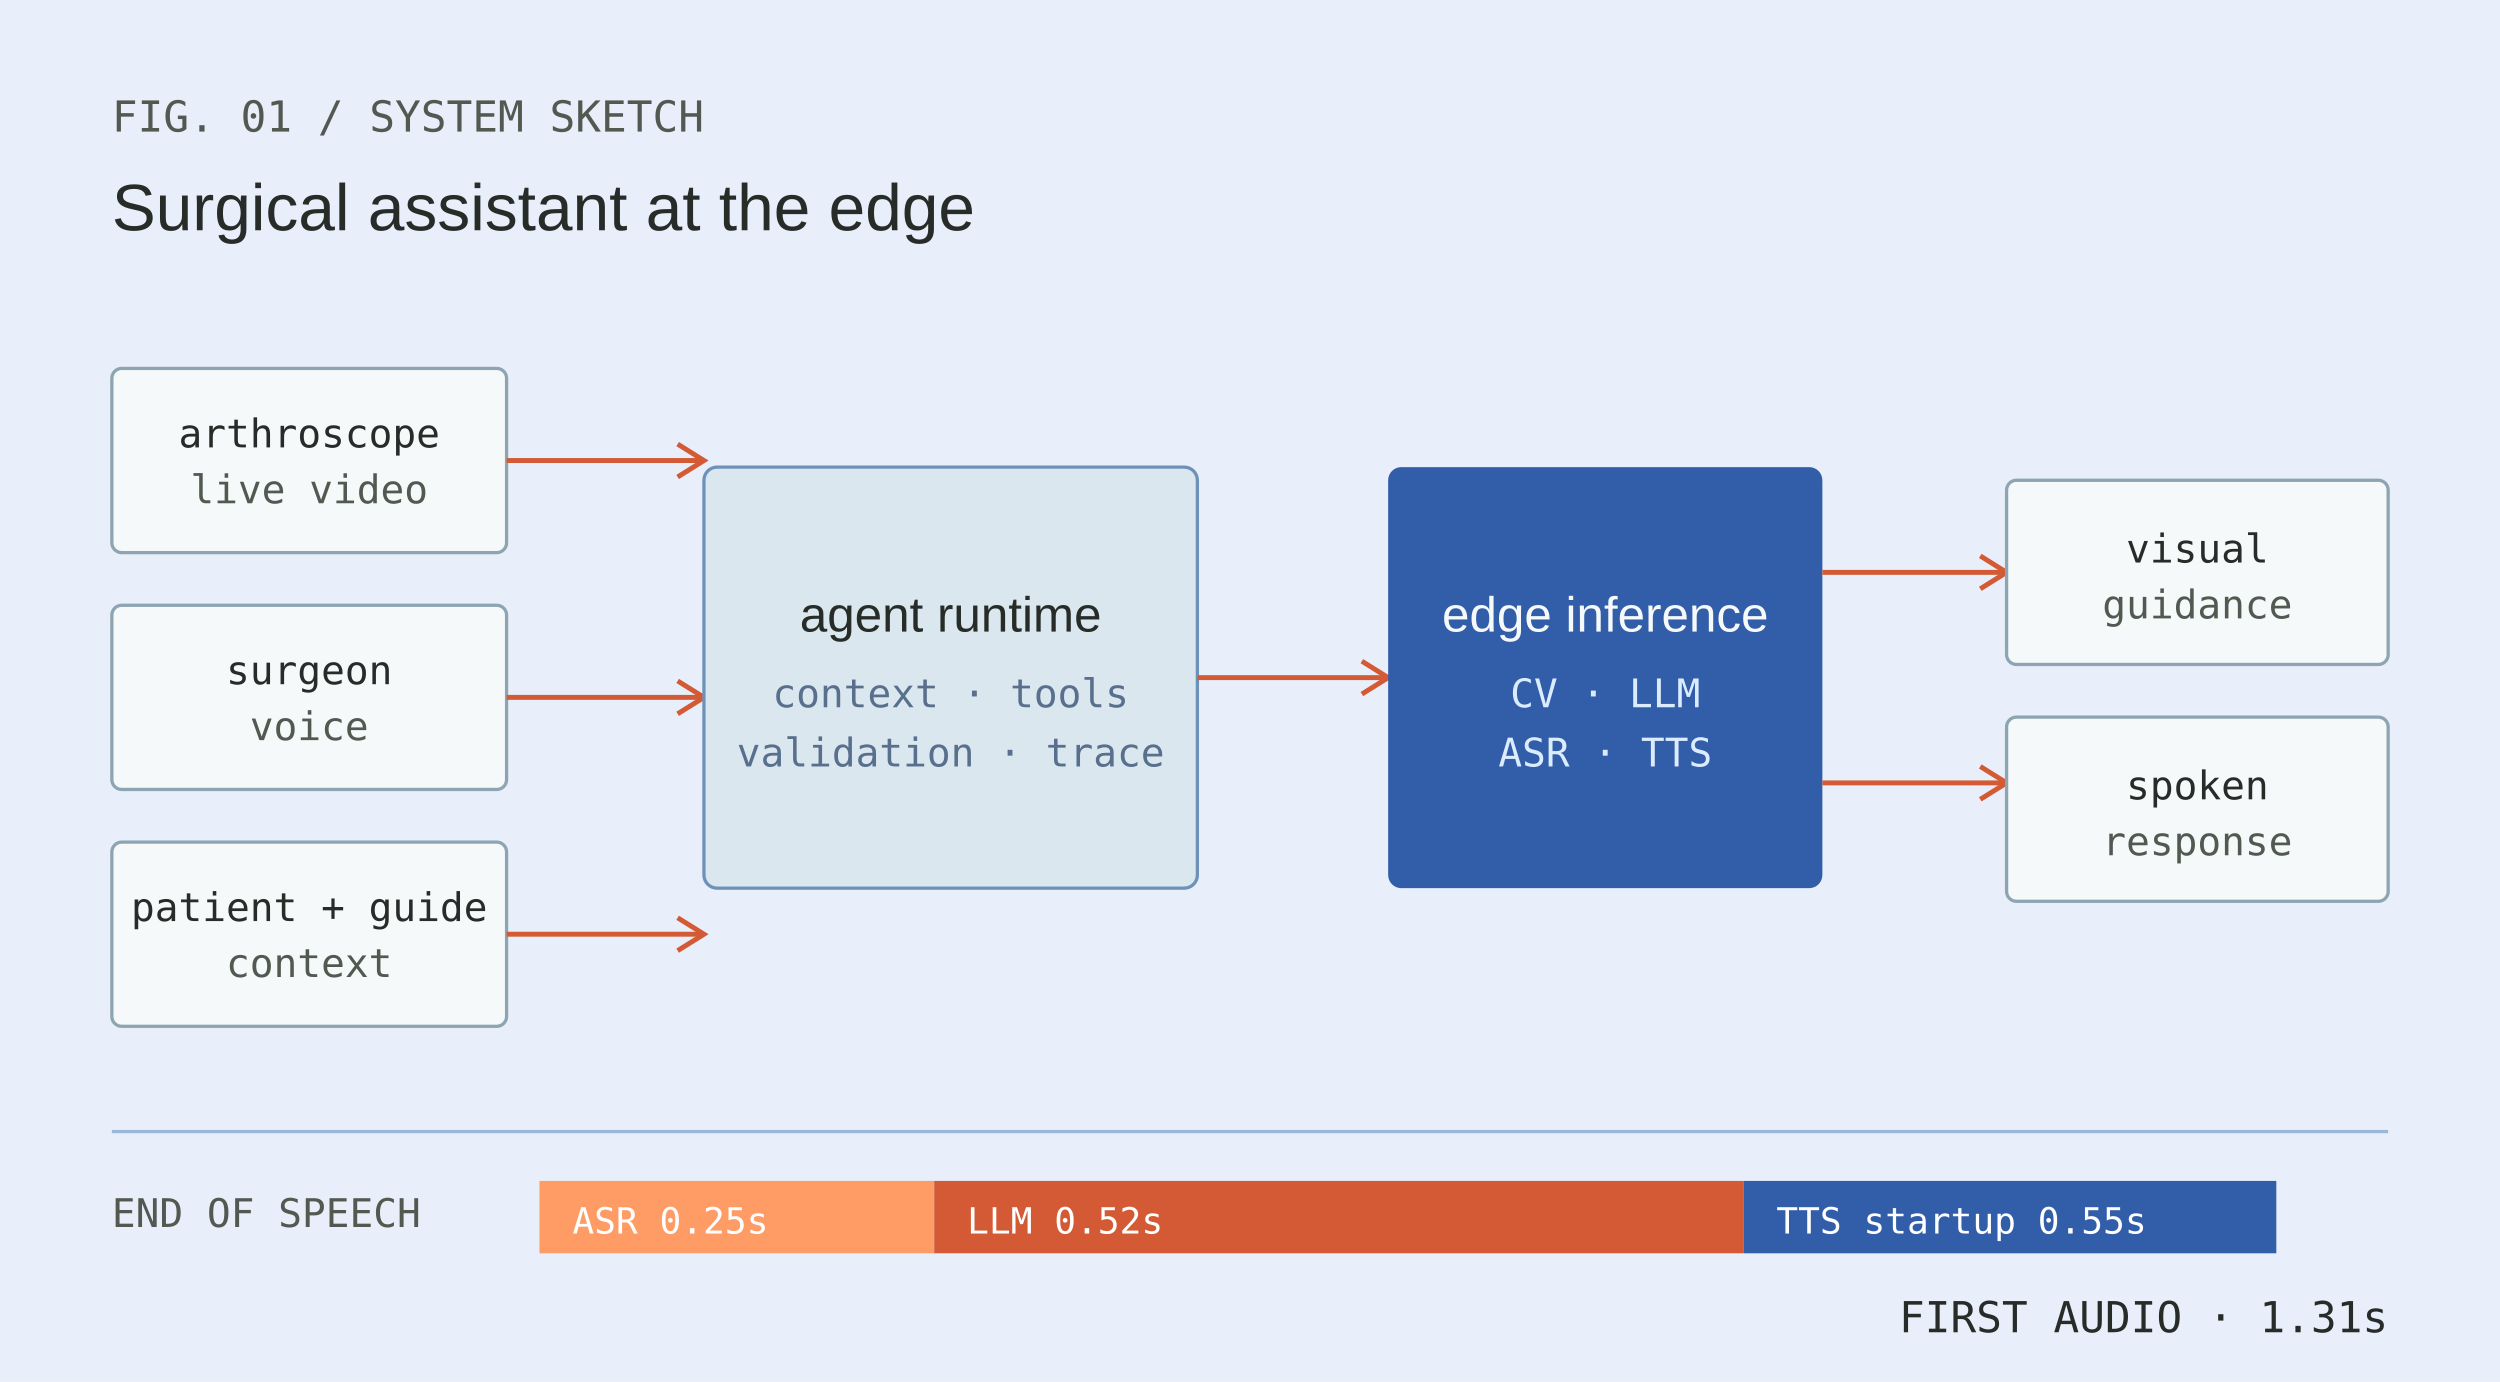
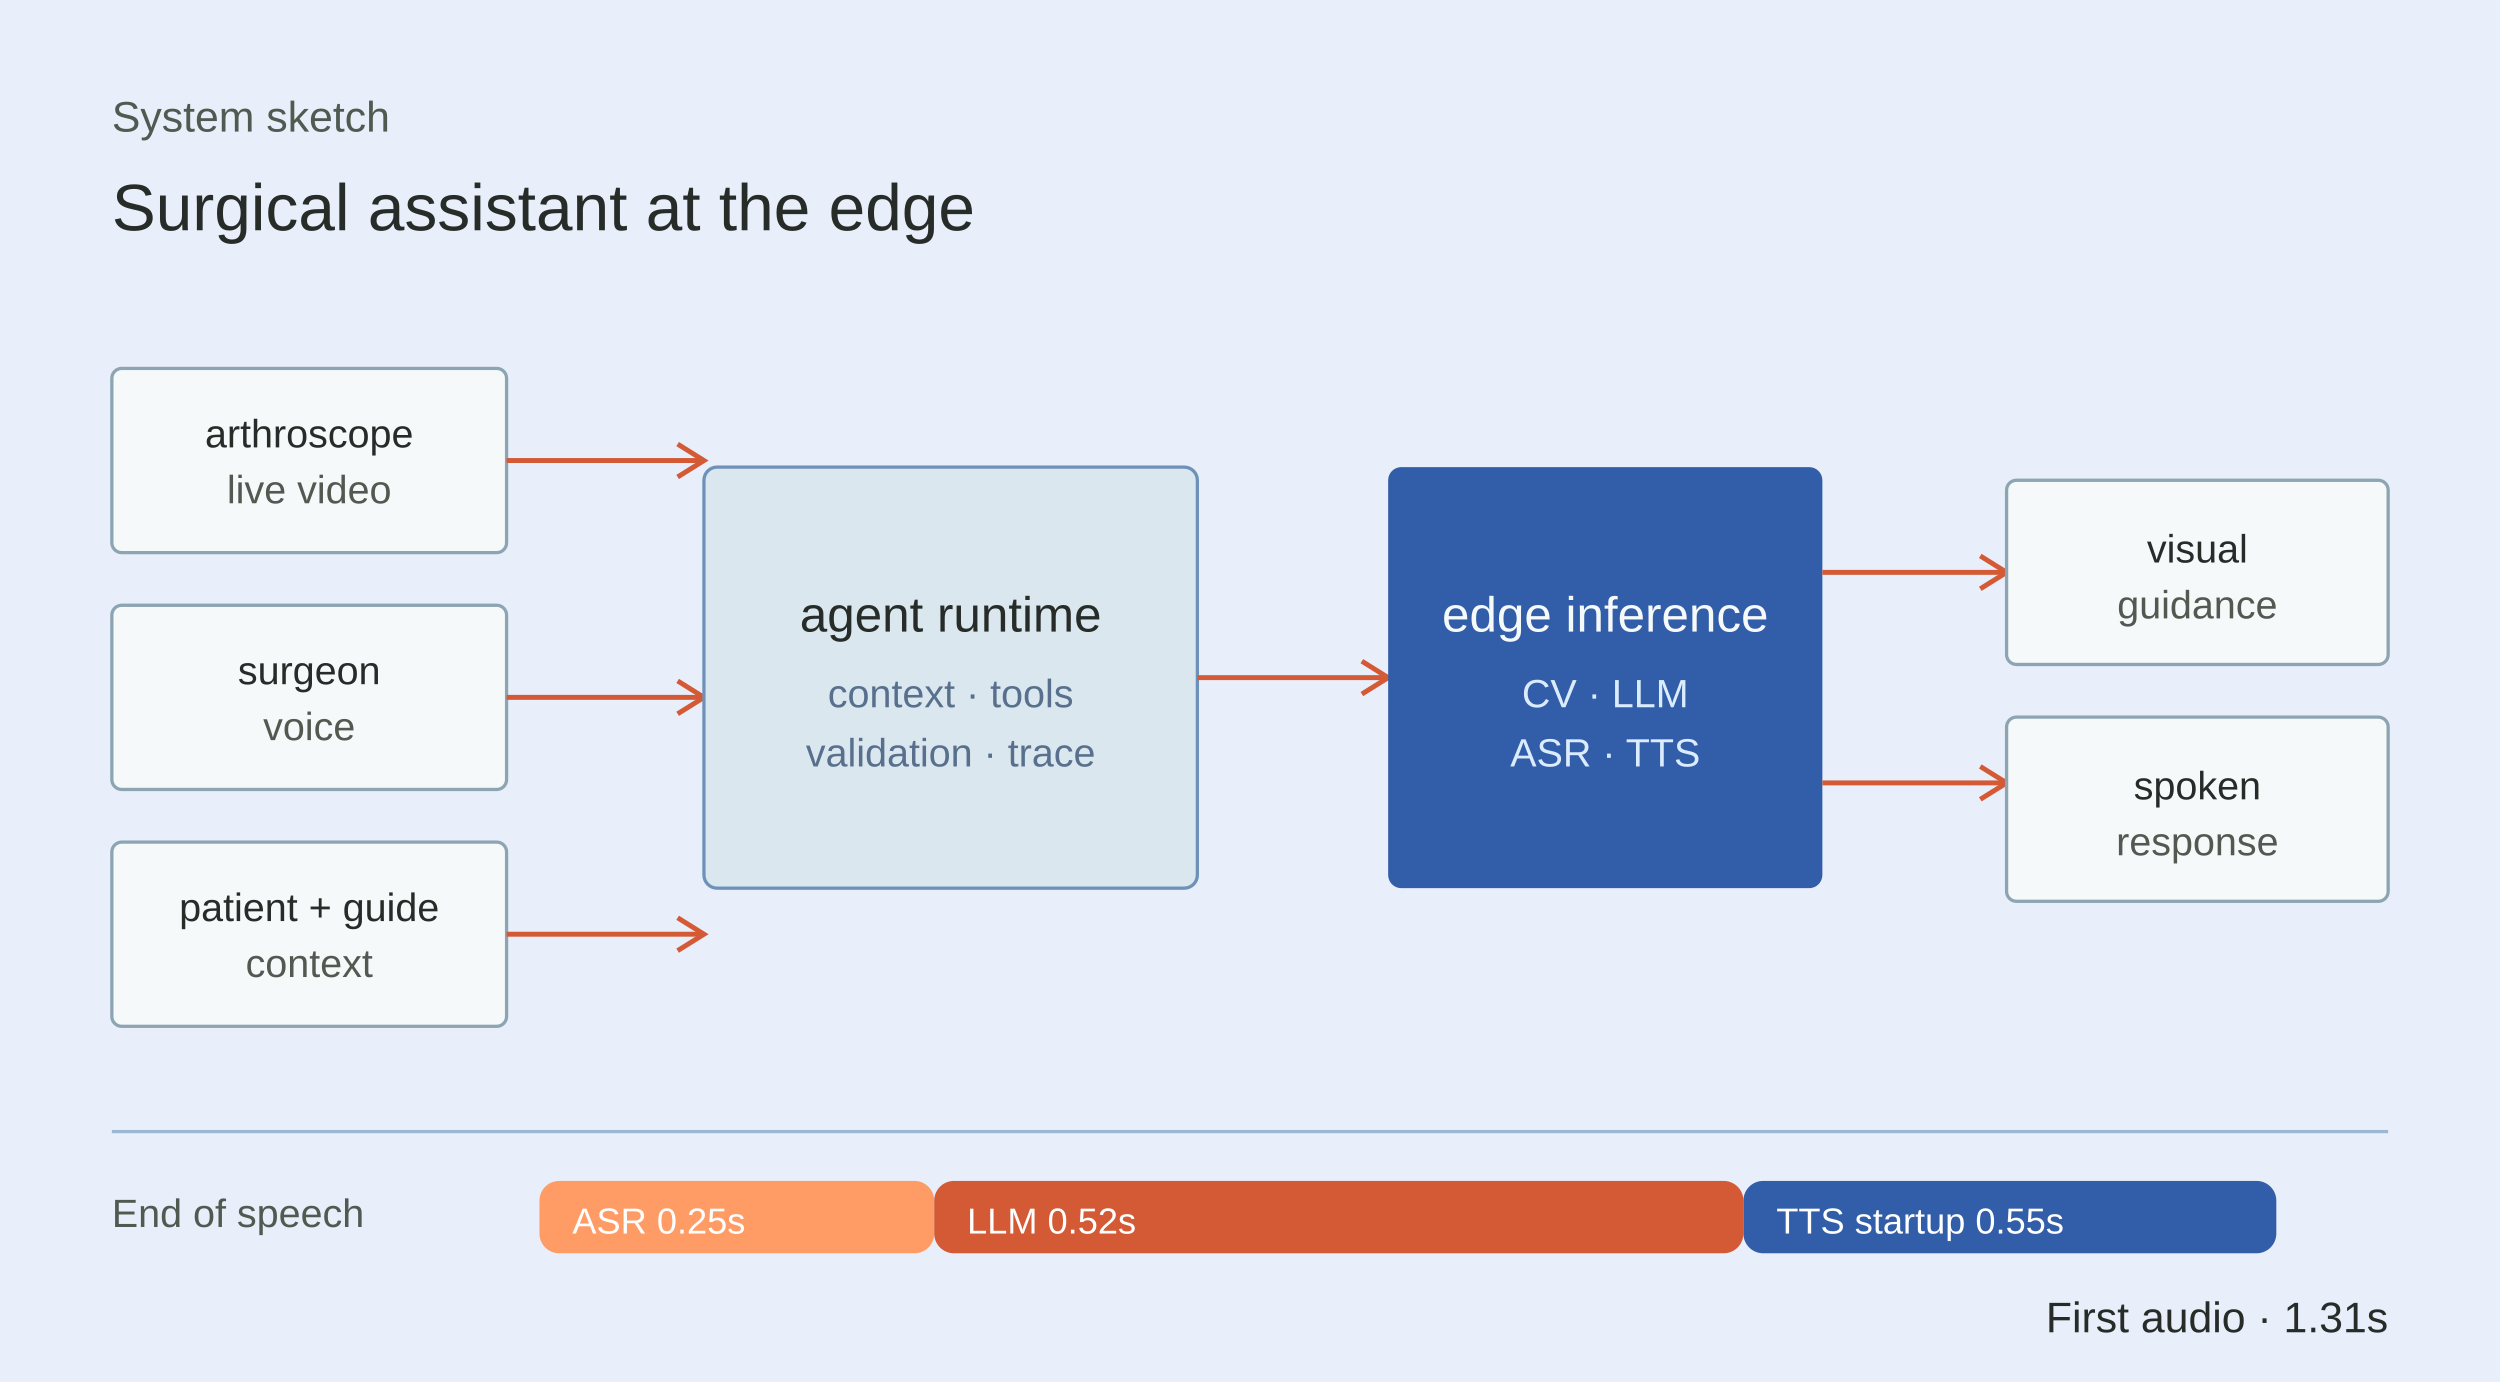
<svg xmlns="http://www.w3.org/2000/svg" viewBox="0 0 760 420" role="img" aria-labelledby="title desc">
  <rect width="760" height="420" fill="#e8effa" />
-   <g font-family="ui-monospace, SFMono-Regular, Menlo, monospace">
-     <text x="34" y="40" font-size="13" fill="#525951">FIG. 01 / SYSTEM SKETCH</text>
+   <g font-family="Arial, Helvetica, sans-serif">
+     <text x="34" y="40" font-size="13" fill="#525951">System sketch</text>
    <text x="34" y="70" font-family="Ubuntu, Arial, sans-serif" font-size="20" fill="#272c29">Surgical assistant at the edge</text>
    <g font-size="12" text-anchor="middle">
      <rect x="34" y="112" width="120" height="56" rx="3" fill="#f6f9fa" stroke="#8da5b2" />
      <text x="94" y="136" fill="#272c29">arthroscope</text>
      <text x="94" y="153" fill="#525951">live video</text>
      <rect x="34" y="184" width="120" height="56" rx="3" fill="#f6f9fa" stroke="#8da5b2" />
      <text x="94" y="208" fill="#272c29">surgeon</text>
      <text x="94" y="225" fill="#525951">voice</text>
      <rect x="34" y="256" width="120" height="56" rx="3" fill="#f6f9fa" stroke="#8da5b2" />
      <text x="94" y="280" fill="#272c29">patient + guide</text>
      <text x="94" y="297" fill="#525951">context</text>
      <path d="M154 140 H214 M154 212 H214 M154 284 H214" stroke="#d35a34" stroke-width="1.5" />
      <path d="M206 135 l8 5 -8 5 M206 207 l8 5 -8 5 M206 279 l8 5 -8 5" fill="none" stroke="#d35a34" stroke-width="1.5" />
      <rect x="214" y="142" width="150" height="128" rx="4" fill="#dbe7ee" stroke="#6e91b9" />
      <text x="289" y="192" font-family="Ubuntu, Arial, sans-serif" font-size="15" fill="#272c29">agent runtime</text>
      <text x="289" y="215" fill="#58708d">context · tools</text>
      <text x="289" y="233" fill="#58708d">validation · trace</text>
      <path d="M364 206 H422" stroke="#d35a34" stroke-width="1.5" />
      <path d="M414 201 l8 5 -8 5" fill="none" stroke="#d35a34" stroke-width="1.5" />
      <rect x="422" y="142" width="132" height="128" rx="4" fill="#315da9" />
      <text x="488" y="192" font-family="Ubuntu, Arial, sans-serif" font-size="15" fill="#f6f9fa">edge inference</text>
      <text x="488" y="215" fill="#dcecff">CV · LLM</text>
      <text x="488" y="233" fill="#dcecff">ASR · TTS</text>
      <path d="M554 174 H610 M554 238 H610" stroke="#d35a34" stroke-width="1.5" />
      <path d="M602 169 l8 5 -8 5 M602 233 l8 5 -8 5" fill="none" stroke="#d35a34" stroke-width="1.5" />
      <rect x="610" y="146" width="116" height="56" rx="3" fill="#f6f9fa" stroke="#8da5b2" />
      <text x="668" y="171" fill="#272c29">visual</text>
      <text x="668" y="188" fill="#525951">guidance</text>
      <rect x="610" y="218" width="116" height="56" rx="3" fill="#f6f9fa" stroke="#8da5b2" />
      <text x="668" y="243" fill="#272c29">spoken</text>
      <text x="668" y="260" fill="#525951">response</text>
    </g>
    <line x1="34" y1="344" x2="726" y2="344" stroke="#9bb7d6" />
-     <text x="34" y="373" font-size="12" fill="#525951">END OF SPEECH</text>
-     <rect x="164" y="359" width="120" height="22" fill="#ff9c66" />
+     <text x="34" y="373" font-size="12" fill="#525951">End of speech</text>
+     <rect x="164" y="359" width="120" height="22" rx="6" fill="#ff9c66" />
    <text x="174" y="375" font-size="11" fill="#fff">ASR 0.25s</text>
-     <rect x="284" y="359" width="246" height="22" fill="#d35a34" />
+     <rect x="284" y="359" width="246" height="22" rx="6" fill="#d35a34" />
    <text x="294" y="375" font-size="11" fill="#fff">LLM 0.52s</text>
-     <rect x="530" y="359" width="162" height="22" fill="#315da9" />
+     <rect x="530" y="359" width="162" height="22" rx="6" fill="#315da9" />
    <text x="540" y="375" font-size="11" fill="#fff">TTS startup 0.55s</text>
-     <text x="726" y="405" text-anchor="end" font-size="13" fill="#272c29">FIRST AUDIO · 1.31s</text>
+     <text x="726" y="405" text-anchor="end" font-size="13" fill="#272c29">First audio · 1.31s</text>
  </g>
</svg>
